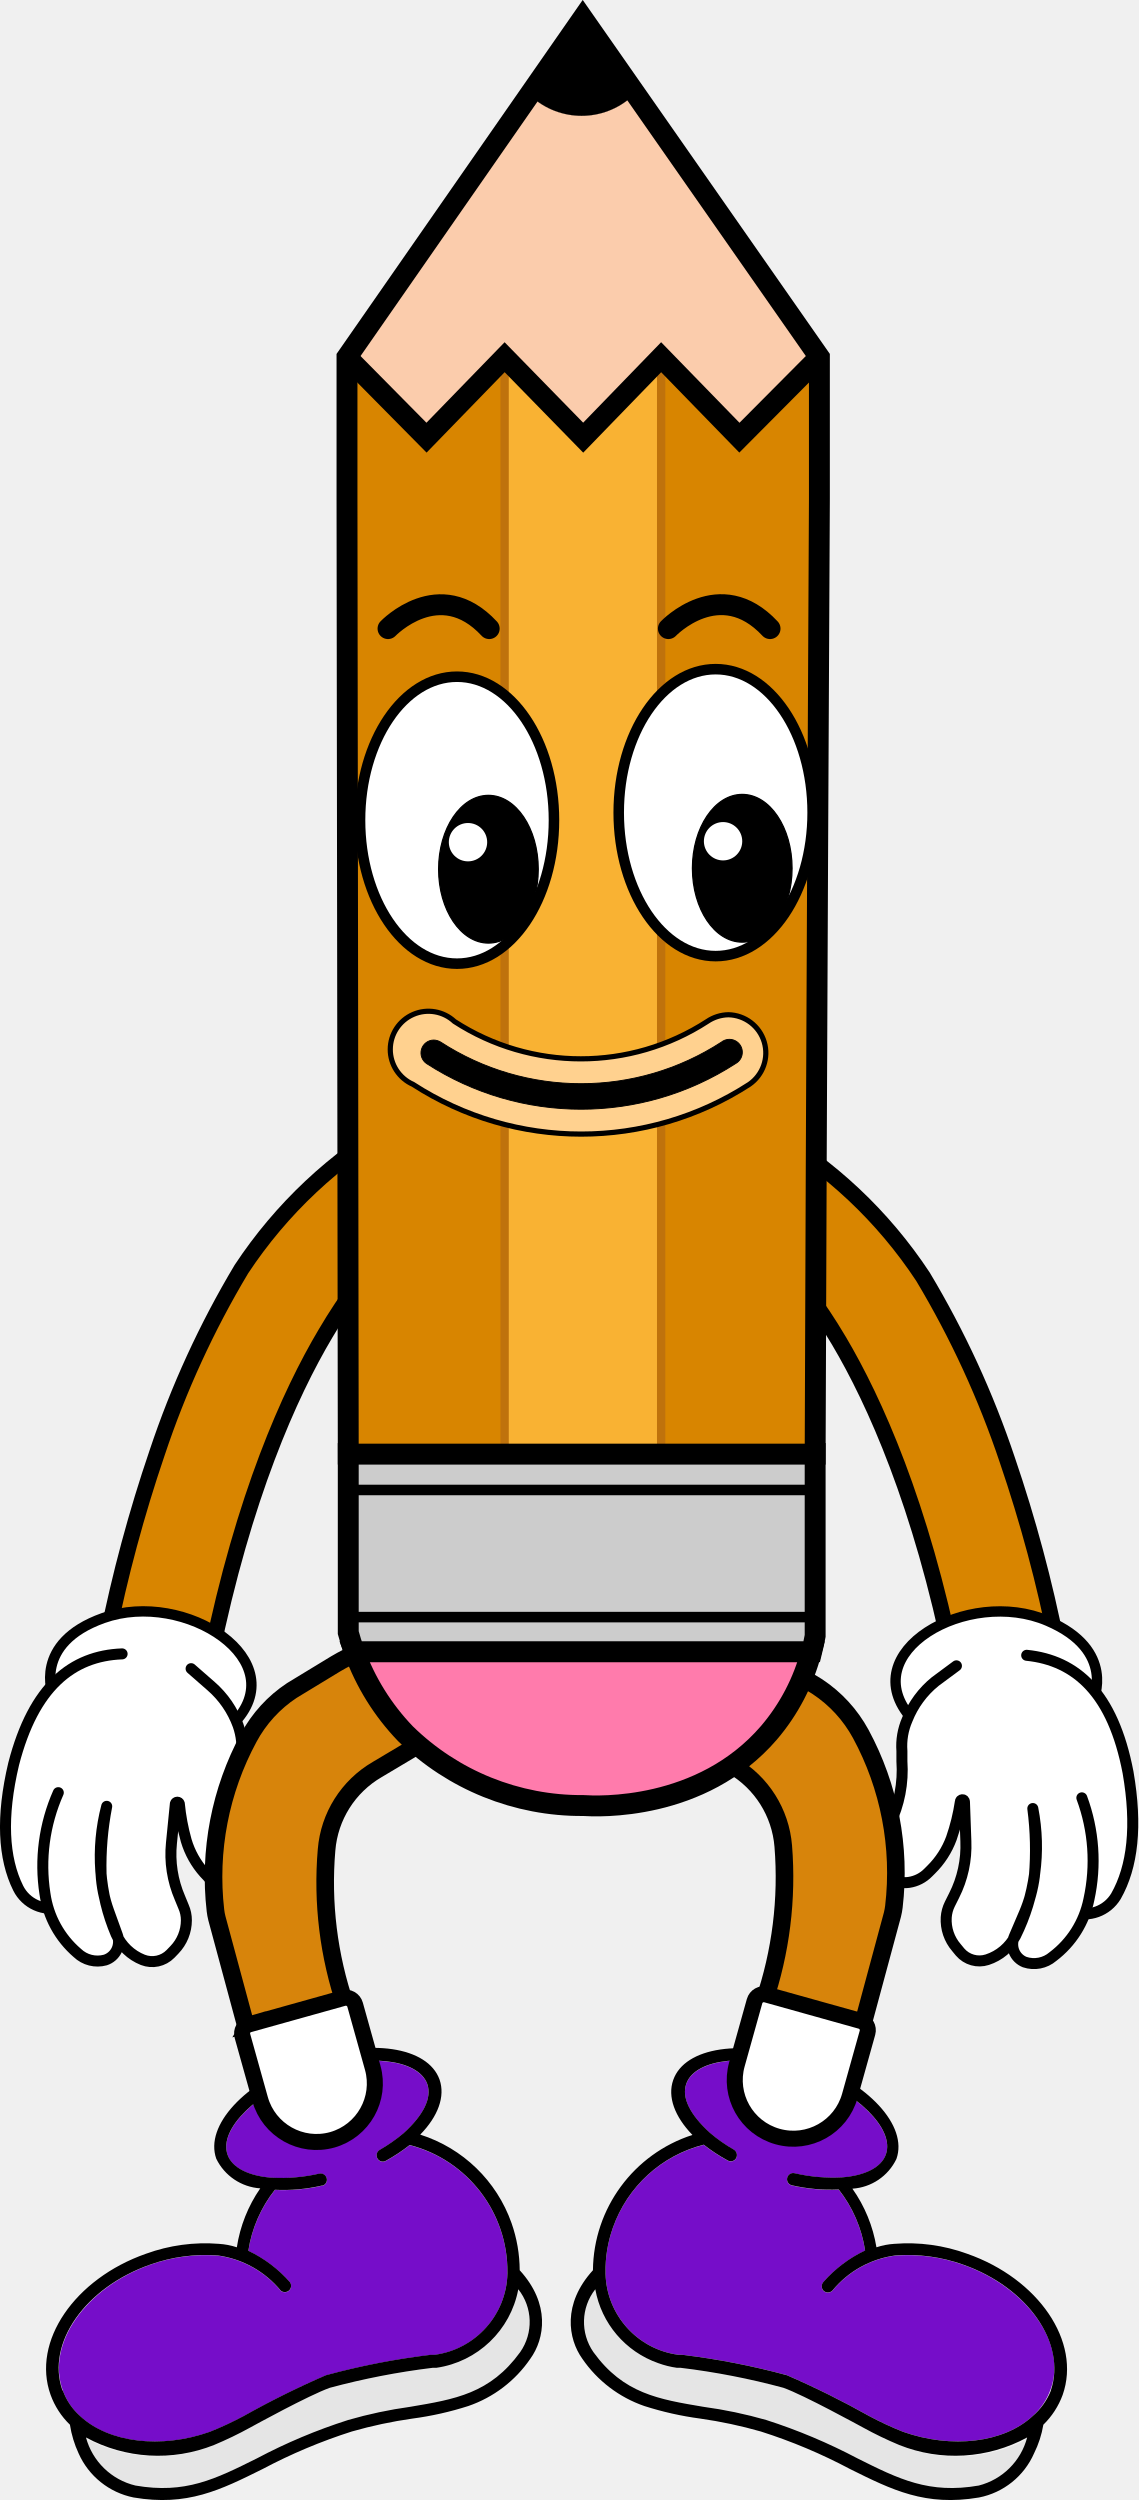
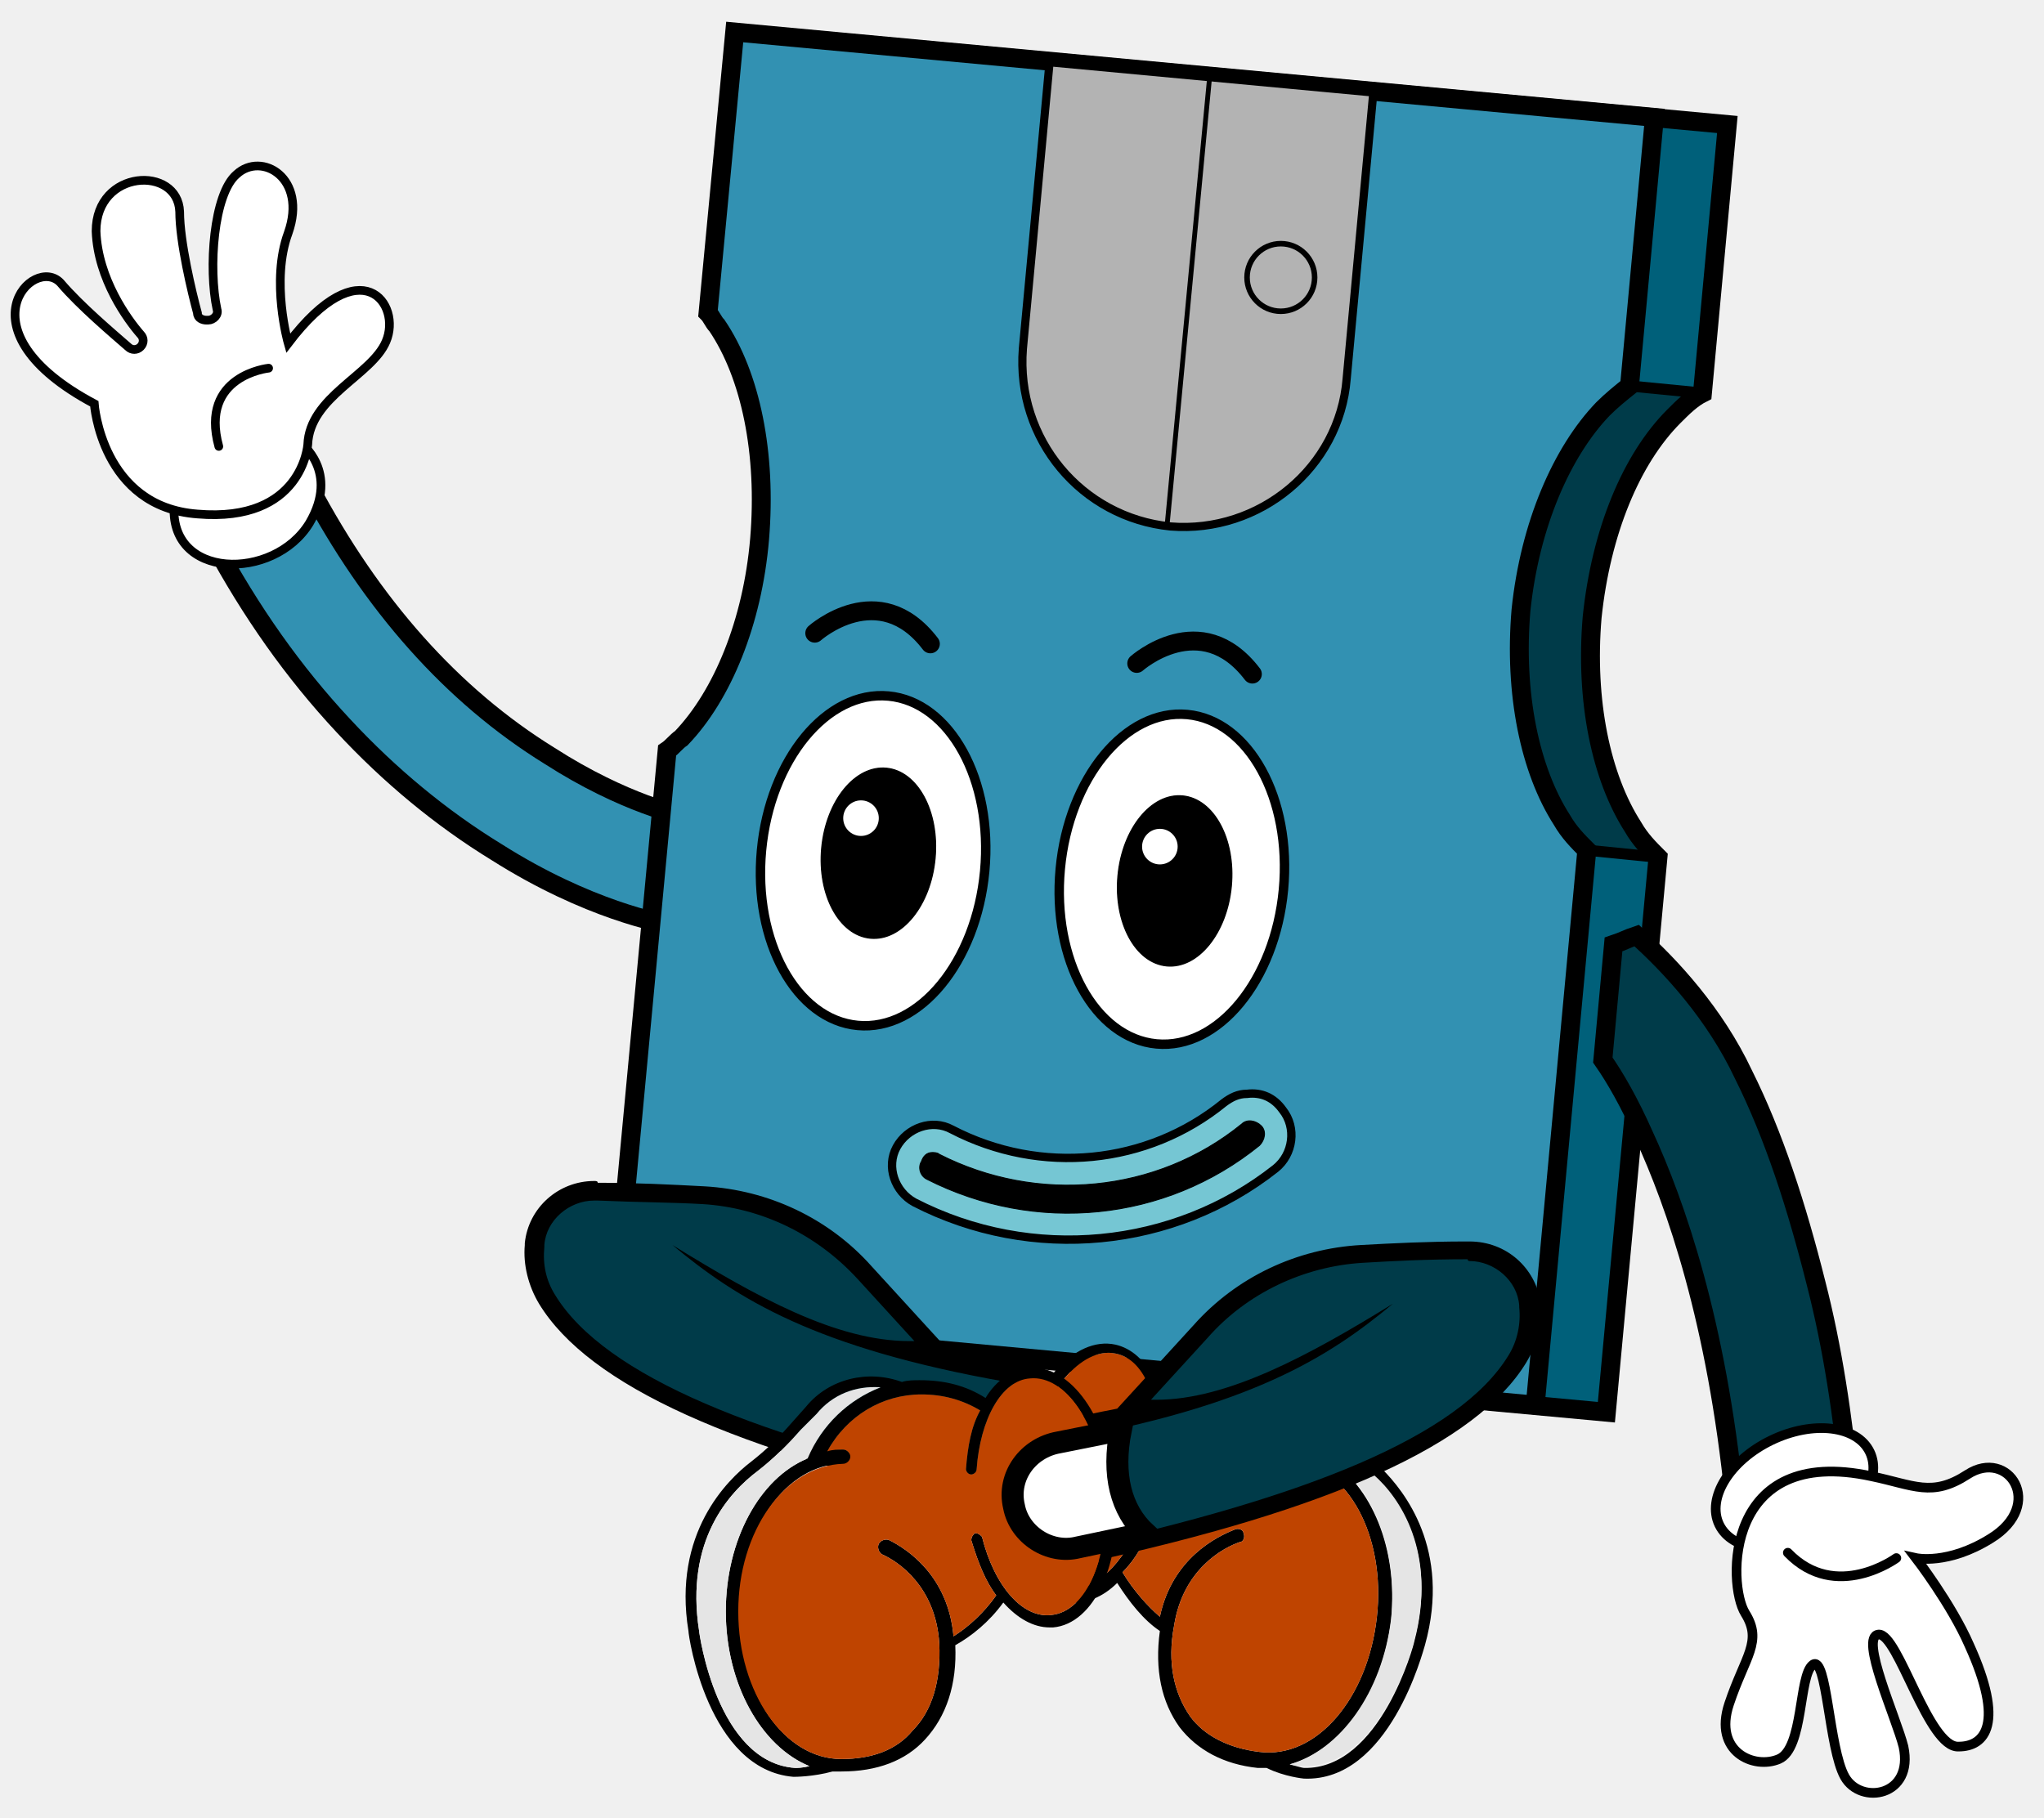
- <svg xmlns="http://www.w3.org/2000/svg" viewBox="0 0 72.43 159.08">
-   <defs>
-     <style>.cls-1,.cls-12{fill:#d88500;}.cls-1,.cls-10,.cls-11,.cls-14,.cls-15,.cls-17,.cls-19,.cls-2,.cls-20,.cls-21,.cls-22,.cls-23,.cls-24,.cls-4,.cls-7,.cls-8{stroke:#000;}.cls-1,.cls-14,.cls-20,.cls-4{stroke-linecap:round;}.cls-1,.cls-14,.cls-4{stroke-linejoin:round;}.cls-1{stroke-width:1.01px;}.cls-2,.cls-21,.cls-3,.cls-4,.cls-8{fill:#fff;}.cls-10,.cls-11,.cls-15,.cls-17,.cls-18,.cls-19,.cls-2,.cls-20,.cls-21,.cls-22,.cls-23,.cls-24,.cls-7,.cls-8{stroke-miterlimit:10;}.cls-2{stroke-width:0.66px;}.cls-4{stroke-width:0.7px;}.cls-5{fill:#e5e5e5;}.cls-6{fill:#760dc9;}.cls-7{fill:#d7840b;stroke-width:1.12px;}.cls-8{stroke-width:1.02px;}.cls-9{fill:#fbccac;}.cls-10{fill:#ff7bac;}.cls-10,.cls-11,.cls-19,.cls-20{stroke-width:1.33px;}.cls-11{fill:#ccc;}.cls-13{fill:#f9b233;}.cls-14{stroke-width:0.01px;}.cls-15{fill:#666;}.cls-15,.cls-21{stroke-width:0.67px;}.cls-16,.cls-17,.cls-18,.cls-19,.cls-20{fill:none;}.cls-17{stroke-width:1px;}.cls-18{stroke:#bf720c;stroke-width:0.53px;}.cls-22{stroke-width:0.08px;}.cls-23{fill:#ffd18f;stroke-width:0.33px;}.cls-24{stroke-width:0.06px;}</style>
-   </defs>
-   <g id="Layer_2" data-name="Layer 2">
-     <g id="personaje">
-       <path class="cls-1" d="M6.83,104.22q3.28.66,6.6,1.15c2.08-10.17,5-16.67,7.28-20.51,2.76-4.69,5.12-6.44,5.36-6.61l0,0-.78-6.82a29.51,29.51,0,0,0-9.93,9.33A59.22,59.22,0,0,0,10,92.44,93.09,93.09,0,0,0,6.83,104.22Z" />
-       <path class="cls-2" d="M3.37,107.85s-1.31-3.28,3.2-4.89c5.21-1.86,12.26,2.75,8.24,6.75Z" />
-       <ellipse class="cls-3" cx="8.87" cy="109.16" rx="5.25" ry="4.04" />
-       <path class="cls-4" d="M7.77,105.24c-3.18.12-5.63,2.08-6.9,7-.8,3.37-.66,6,.29,7.91a2.32,2.32,0,0,0,2.69,1.2h0l.47-2.83" />
-       <path class="cls-4" d="M3.71,114.07a11.5,11.5,0,0,0-.85,6.43,6.08,6.08,0,0,0,2.06,3.77,1.86,1.86,0,0,0,1.78.45h0a1.22,1.22,0,0,0,.77-1.58l-.56-1.55a8.26,8.26,0,0,1-.48-2.36,19.84,19.84,0,0,1,.36-4.29,12.62,12.62,0,0,0,.6,8.14,3.12,3.12,0,0,0,1.7,1.63h0a1.63,1.63,0,0,0,1.76-.38l.25-.26a2.71,2.71,0,0,0,.76-1.88h0a2.11,2.11,0,0,0-.18-.86l-.23-.56a7,7,0,0,1-.54-3.49l.25-2.51a.13.13,0,0,1,.25,0,13.37,13.37,0,0,0,.44,2.35A5.41,5.41,0,0,0,13,119.18l.17.18a2.1,2.1,0,0,0,1.19.71,1.61,1.61,0,0,0,1.11-.16,1.82,1.82,0,0,0,.8-2.34l-.46-1.13a7.71,7.71,0,0,1-.53-4l.08-.65a4.37,4.37,0,0,0-.21-2h0a6.05,6.05,0,0,0-1.71-2.49l-1.28-1.12" />
-       <path class="cls-1" d="M67.26,104.69q-3.29.66-6.6,1.16c-2.07-10.18-5-16.68-7.27-20.52-2.77-4.68-5.13-6.43-5.36-6.6h0l.77-6.82a29.42,29.42,0,0,1,9.93,9.33,59.33,59.33,0,0,1,5.37,11.67A91.31,91.31,0,0,1,67.26,104.69Z" />
-       <path class="cls-2" d="M69.56,108.2s1.5-3.18-2.89-5.06c-5.09-2.19-12.41,2-8.65,6.22Z" />
-       <ellipse class="cls-3" cx="63.99" cy="109.18" rx="4.04" ry="5.25" transform="translate(-48.91 166.33) rotate(-86.48)" />
-       <path class="cls-4" d="M65.33,105.33c3.16.32,5.49,2.43,6.45,7.45.59,3.41.3,6-.77,7.88a2.33,2.33,0,0,1-2.76,1h0l-.3-2.86" />
-       <path class="cls-4" d="M68.84,114.4a11.5,11.5,0,0,1,.45,6.46A6.06,6.06,0,0,1,67,124.5a1.85,1.85,0,0,1-1.8.35h0a1.22,1.22,0,0,1-.66-1.62l.65-1.52a8.86,8.86,0,0,0,.63-2.32,20.21,20.21,0,0,0-.1-4.31,12.73,12.73,0,0,1-1.1,8.1,3.11,3.11,0,0,1-1.8,1.52h0a1.62,1.62,0,0,1-1.73-.49l-.23-.28a2.69,2.69,0,0,1-.65-1.92h0a2.24,2.24,0,0,1,.23-.85l.27-.54a7,7,0,0,0,.75-3.46l-.09-2.51a.13.13,0,0,0-.26,0,12.89,12.89,0,0,1-.57,2.32,5.46,5.46,0,0,1-1.29,2l-.18.18a2.15,2.15,0,0,1-1.23.63,1.64,1.64,0,0,1-1.1-.23,1.84,1.84,0,0,1-.66-2.38l.54-1.1a7.88,7.88,0,0,0,.77-4l0-.65a4.21,4.21,0,0,1,.34-2h0A5.92,5.92,0,0,1,59.51,107l1.35-1" />
-       <path class="cls-5" d="M13.62,155.58a23.44,23.44,0,0,0,2.3-1.11c.2-.11,3.74-2.06,5.07-2.53h0a46.94,46.94,0,0,1,6.53-1.27l.24,0a6.21,6.21,0,0,0,5.22-5,3.35,3.35,0,0,1,.12,4c-1.91,2.64-4.15,3-7,3.48a28.05,28.05,0,0,0-3.95.84,35.28,35.28,0,0,0-5.8,2.44c-2.65,1.32-4.56,2.28-7.73,1.73a4.29,4.29,0,0,1-3.19-3A9.61,9.61,0,0,0,13.62,155.58Z" />
-       <path class="cls-6" d="M9.56,144.11a10.46,10.46,0,0,1,4.31-.58h0a6.3,6.3,0,0,1,4,2.24.4.4,0,0,0,.58-.54,8.19,8.19,0,0,0-2.65-2,8.31,8.31,0,0,1,1.69-3.88,10.93,10.93,0,0,0,3-.27l.05,0a.39.39,0,0,0,.25-.46.4.4,0,0,0-.47-.3,10.71,10.71,0,0,1-3,.26h-.05c-1.44-.11-2.5-.63-2.79-1.46-.58-1.63,1.85-4,5.29-5.25s6.84-.87,7.42.75c.31.9-.27,2-1.5,3.12l0,0a10.29,10.29,0,0,1-1.53,1.07.4.4,0,0,0-.14.55.39.39,0,0,0,.54.14,11.13,11.13,0,0,0,1.51-1,8.31,8.31,0,0,1,6.22,8.13v.06a5.35,5.35,0,0,1-4.63,5.16l-.25,0a46.67,46.67,0,0,0-6.67,1.3,56.29,56.29,0,0,0-5.24,2.6h0a21.15,21.15,0,0,1-2.15,1c-3.1,1.1-6.42.7-8.25-1A4,4,0,0,1,4,152.12C2.92,149.17,5.43,145.57,9.56,144.11Z" />
-       <path d="M3.22,152.39a5,5,0,0,0,1.23,1.9A6.78,6.78,0,0,0,5,156.11a4.88,4.88,0,0,0,3.5,2.81c3.42.58,5.53-.48,8.21-1.81a34.43,34.43,0,0,1,5.68-2.39,28.64,28.64,0,0,1,3.85-.82,20.36,20.36,0,0,0,3.56-.8,7.87,7.87,0,0,0,3.94-3c.93-1.28,1.29-3.5-.67-5.64a9.2,9.2,0,0,0-.52-3,9.07,9.07,0,0,0-5.81-5.63c1.14-1.17,1.6-2.43,1.23-3.5-.75-2.1-4.45-2.65-8.43-1.24s-6.52,4.16-5.78,6.27a3.36,3.36,0,0,0,2.8,1.89A9,9,0,0,0,15.07,143a4.56,4.56,0,0,0-1.14-.22,11,11,0,0,0-4.64.63C4.75,145,2,149,3.22,152.39Zm2.25,2.71a9.61,9.61,0,0,0,8.15.48,23.44,23.44,0,0,0,2.3-1.11c.2-.11,3.74-2.06,5.07-2.53h0a46.94,46.94,0,0,1,6.53-1.27l.24,0a6.21,6.21,0,0,0,5.22-5,3.35,3.35,0,0,1,.12,4c-1.91,2.64-4.15,3-7,3.48a28.05,28.05,0,0,0-3.95.84,35.28,35.28,0,0,0-5.8,2.44c-2.65,1.32-4.56,2.28-7.73,1.73A4.29,4.29,0,0,1,5.47,155.1Zm-1.5-3c-1.05-3,1.46-6.55,5.59-8a10.46,10.46,0,0,1,4.31-.58h0a6.3,6.3,0,0,1,4,2.24.4.4,0,0,0,.58-.54,8.19,8.19,0,0,0-2.65-2,8.31,8.31,0,0,1,1.69-3.88,10.93,10.93,0,0,0,3-.27l.05,0a.39.39,0,0,0,.25-.46.4.4,0,0,0-.47-.3,10.71,10.71,0,0,1-3,.26h-.05c-1.44-.11-2.5-.63-2.79-1.46-.58-1.63,1.85-4,5.29-5.25s6.84-.87,7.42.75c.31.9-.27,2-1.5,3.12l0,0a10.29,10.29,0,0,1-1.53,1.07.4.4,0,0,0-.14.55.39.39,0,0,0,.54.14,11.13,11.13,0,0,0,1.51-1,8.31,8.31,0,0,1,6.22,8.13v.06a5.35,5.35,0,0,1-4.63,5.16l-.25,0a46.67,46.67,0,0,0-6.67,1.3,56.29,56.29,0,0,0-5.24,2.6h0a21.15,21.15,0,0,1-2.15,1c-3.1,1.1-6.42.7-8.25-1A4,4,0,0,1,4,152.12Z" />
-       <path class="cls-7" d="M24.68,104.51h0a3.37,3.37,0,0,1,3.9,1.79l0,0a3.37,3.37,0,0,1-1.34,4.37L24,112.6a6.52,6.52,0,0,0-3.22,5.11h0A24.32,24.32,0,0,0,22,127.65l1.29,3.78a3.36,3.36,0,0,1-2.43,4.37h0a3.37,3.37,0,0,1-4-2.4l-3.06-11.34a3.86,3.86,0,0,1-.09-.49h0a18.64,18.64,0,0,1,2.12-11h0a8.31,8.31,0,0,1,2.74-3l2.78-1.69A12.36,12.36,0,0,1,24.68,104.51Z" />
-       <path class="cls-8" d="M16.87,127.82H23.1a.61.61,0,0,1,.61.61v4.17A3.73,3.73,0,0,1,20,136.32h0a3.73,3.73,0,0,1-3.73-3.73v-4.17a.61.61,0,0,1,.61-.61Z" transform="translate(-34.82 10.26) rotate(-15.62)" />
-       <path class="cls-5" d="M57.22,155.58a23.44,23.44,0,0,1-2.3-1.11c-.21-.11-3.75-2.06-5.07-2.53h0a46.37,46.37,0,0,0-6.53-1.27l-.24,0a5.86,5.86,0,0,1-1.2-.3,6.12,6.12,0,0,1-4-4.7,3.37,3.37,0,0,0-.12,4c1.91,2.64,4.15,3,7,3.48a28.18,28.18,0,0,1,4,.84,36,36,0,0,1,5.8,2.44c2.64,1.32,4.56,2.28,7.72,1.73a4.27,4.27,0,0,0,3.19-3A9.59,9.59,0,0,1,57.22,155.58Z" />
-       <path class="cls-6" d="M61.28,144.11a10.48,10.48,0,0,0-4.32-.58h0a6.26,6.26,0,0,0-4,2.24.4.4,0,0,1-.56,0,.41.41,0,0,1,0-.56,8.19,8.19,0,0,1,2.65-2,8.3,8.3,0,0,0-1.68-3.88,11,11,0,0,1-3-.27l0,0a.39.39,0,0,1,.21-.76,10.78,10.78,0,0,0,3,.26h0c1.45-.11,2.5-.63,2.79-1.46.58-1.63-1.84-4-5.29-5.25s-6.84-.87-7.41.75c-.32.9.27,2,1.5,3.12,0,0,0,0,0,0a9.68,9.68,0,0,0,1.52,1.07.41.41,0,0,1,.15.55.39.39,0,0,1-.54.14,10.66,10.66,0,0,1-1.52-1A8.29,8.29,0,0,0,39,141.75a8.08,8.08,0,0,0-.47,2.87v.06a5.34,5.34,0,0,0,4.63,5.16l.24,0a46.67,46.67,0,0,1,6.67,1.3,56.29,56.29,0,0,1,5.24,2.6h0a21.15,21.15,0,0,0,2.15,1c3.11,1.1,6.42.7,8.25-1a4.13,4.13,0,0,0,1.14-1.7C67.91,149.17,65.4,145.57,61.28,144.11Z" />
-       <path d="M67.62,152.39a5.1,5.1,0,0,1-1.23,1.9,6.47,6.47,0,0,1-.59,1.82,4.84,4.84,0,0,1-3.5,2.81c-3.42.58-5.53-.48-8.21-1.81a34.07,34.07,0,0,0-5.68-2.39,28.64,28.64,0,0,0-3.85-.82,20.57,20.57,0,0,1-3.56-.8,7.91,7.91,0,0,1-3.94-3c-.92-1.28-1.28-3.5.67-5.64a9.14,9.14,0,0,1,6.33-8.61c-1.13-1.17-1.6-2.43-1.22-3.5.74-2.1,4.44-2.65,8.43-1.24s6.52,4.16,5.77,6.27a3.34,3.34,0,0,1-2.8,1.89A9,9,0,0,1,55.77,143a4.49,4.49,0,0,1,1.14-.22,11,11,0,0,1,4.63.63C66.08,145,68.81,149,67.62,152.39Zm-2.26,2.71a9.59,9.59,0,0,1-8.14.48,23.44,23.44,0,0,1-2.3-1.11c-.21-.11-3.75-2.06-5.07-2.53h0a46.37,46.37,0,0,0-6.53-1.27l-.24,0a5.86,5.86,0,0,1-1.2-.3,6.12,6.12,0,0,1-4-4.7,3.37,3.37,0,0,0-.12,4c1.91,2.64,4.15,3,7,3.48a28.18,28.18,0,0,1,4,.84,36,36,0,0,1,5.8,2.44c2.64,1.32,4.56,2.28,7.72,1.73A4.27,4.27,0,0,0,65.36,155.1Zm1.51-3c1-3-1.47-6.55-5.59-8a10.48,10.48,0,0,0-4.32-.58h0a6.26,6.26,0,0,0-4,2.24.4.4,0,0,1-.56,0,.41.41,0,0,1,0-.56,8.19,8.19,0,0,1,2.65-2,8.3,8.3,0,0,0-1.68-3.88,11,11,0,0,1-3-.27l0,0a.39.39,0,0,1,.21-.76,10.78,10.78,0,0,0,3,.26h0c1.45-.11,2.5-.63,2.79-1.46.58-1.63-1.84-4-5.29-5.25s-6.84-.87-7.41.75c-.32.9.27,2,1.5,3.12,0,0,0,0,0,0a9.68,9.68,0,0,0,1.52,1.07.41.41,0,0,1,.15.55.39.39,0,0,1-.54.14,10.66,10.66,0,0,1-1.52-1A8.29,8.29,0,0,0,39,141.75a8.08,8.08,0,0,0-.47,2.87v.06a5.34,5.34,0,0,0,4.63,5.16l.24,0a46.67,46.67,0,0,1,6.67,1.3,56.29,56.29,0,0,1,5.24,2.6h0a21.15,21.15,0,0,0,2.15,1c3.11,1.1,6.42.7,8.25-1A4.13,4.13,0,0,0,66.87,152.12Z" />
-       <path class="cls-7" d="M45.93,104.3h0a3.37,3.37,0,0,0-3.9,1.8l0,0a3.38,3.38,0,0,0,1.35,4.38l3.23,1.87a6.53,6.53,0,0,1,3.23,5.12h0a24.68,24.68,0,0,1-1.24,9.94l-1.3,3.78a3.37,3.37,0,0,0,2.43,4.37h0a3.36,3.36,0,0,0,4-2.4l3.06-11.34a4.21,4.21,0,0,0,.09-.49h0a18.54,18.54,0,0,0-2.11-11h0a8.42,8.42,0,0,0-2.75-3l-2.77-1.7A12.83,12.83,0,0,0,45.93,104.3Z" />
-       <path class="cls-8" d="M50.62,127.61h0a3.73,3.73,0,0,1,3.73,3.73v4.17a.61.61,0,0,1-.61.61H47.5a.61.61,0,0,1-.61-.61v-4.17a3.73,3.73,0,0,1,3.73-3.73Z" transform="translate(63.87 272.48) rotate(-164.38)" />
-       <polygon class="cls-9" points="52.13 22.73 47.05 27.85 42.07 22.73 37.11 27.85 32.11 22.73 27.14 27.85 22.08 22.73 37.08 1.16 52.13 22.73" />
-       <path class="cls-10" d="M51.62,105.1a13,13,0,0,1-2.69,5.16c-4.3,5-10.93,4.69-11.82,4.63a16,16,0,0,1-11.31-4.57,14.82,14.82,0,0,1-3.25-5.22Z" />
-       <path class="cls-11" d="M51.87,92.49l0,11.61c-.05.3-.13.63-.22,1H22.55a11.8,11.8,0,0,1-.39-1.21V92.49Z" />
-       <path class="cls-12" d="M52.13,22.73v9s-.2,40.53-.26,60.8h-9.8V22.73l5,5.12Z" />
-       <polygon class="cls-12" points="32.1 22.71 32.1 92.47 22.14 92.47 22.06 31.67 22.06 22.71 27.12 27.84 32.1 22.71" />
-       <polygon class="cls-13" points="42.07 22.73 42.07 92.49 32.11 92.49 32.11 22.73 37.11 27.85 42.07 22.73" />
-       <path class="cls-14" d="M33.79,6.12a4.78,4.78,0,0,0,6.44,0l-3.15-5Z" />
-       <line class="cls-15" x1="22.16" y1="94.81" x2="52.06" y2="94.81" />
-       <line class="cls-15" x1="22.16" y1="102.9" x2="52.06" y2="102.9" />
-       <line class="cls-16" x1="42.07" y1="22.73" x2="42.07" y2="22.69" />
-       <line class="cls-17" x1="32.11" y1="92.5" x2="32.11" y2="92.49" />
-       <line class="cls-17" x1="32.11" y1="22.73" x2="32.11" y2="22.72" />
-       <line class="cls-18" x1="42.07" y1="22.69" x2="42.07" y2="92.49" />
-       <line class="cls-18" x1="32.11" y1="22.76" x2="32.11" y2="92.49" />
-       <path class="cls-19" d="M52.14,22.73,37.08,1.16l-15,21.57v9l.08,60.8H51.87c.06-20.27.27-60.8.27-60.8Z" />
-       <polyline class="cls-19" points="22.08 22.73 27.14 27.85 32.11 22.73 37.11 27.85 42.07 22.73 47.05 27.85 52.14 22.73" />
-       <path class="cls-20" d="M24.69,40s3.27-3.42,6.44,0" />
-       <path class="cls-20" d="M42.53,40S45.8,36.57,49,40" />
-       <ellipse class="cls-21" cx="29.08" cy="52.19" rx="6.17" ry="9.13" />
-       <ellipse class="cls-22" cx="31.08" cy="55.31" rx="3.17" ry="4.7" />
-       <circle class="cls-3" cx="29.78" cy="53.59" r="1.22" />
-       <ellipse class="cls-21" cx="45.54" cy="51.71" rx="6.17" ry="9.13" />
-       <ellipse class="cls-22" cx="47.23" cy="55.25" rx="3.17" ry="4.7" />
-       <circle class="cls-3" cx="46.01" cy="53.53" r="1.22" />
-       <path class="cls-23" d="M46.35,64.57A2.43,2.43,0,0,1,47.68,69a19.67,19.67,0,0,1-21.4,0A2.43,2.43,0,1,1,28.92,65,14.79,14.79,0,0,0,45,65,2.47,2.47,0,0,1,46.35,64.57Z" />
-       <path class="cls-24" d="M27.6,66.18a.9.9,0,0,1,.44.13,16.4,16.4,0,0,0,17.87,0,.82.82,0,1,1,.89,1.37,18.08,18.08,0,0,1-19.65,0,.82.82,0,0,1,.45-1.5Z" />
+ <svg xmlns="http://www.w3.org/2000/svg" version="1.1" id="Layer_1" x="0px" y="0px" viewBox="0 0 114.9 102.2" style="enable-background:new 0 0 114.9 102.2;" xml:space="preserve">
+   <style type="text/css">
+ 	.st0{fill:#3291B2;stroke:#000000;stroke-width:1.062;stroke-miterlimit:10;}
+ 	.st1{fill:#FFFFFF;stroke:#000000;stroke-width:0.488;stroke-miterlimit:10;}
+ 	.st2{fill:none;stroke:#000000;stroke-width:0.488;stroke-linecap:round;stroke-miterlimit:10;}
+ 	.st3{fill:#00607A;}
+ 	.st4{fill:#003B49;}
+ 	.st5{fill:none;stroke:#000000;stroke-width:1.062;stroke-miterlimit:10;}
+ 	.st6{fill:#00607A;stroke:#000000;stroke-width:0.621;stroke-miterlimit:10;}
+ 	.st7{fill:#B3B3B3;stroke:#000000;stroke-width:0.46;stroke-miterlimit:10;}
+ 	.st8{fill:#B3B3B3;stroke:#000000;stroke-width:0.271;stroke-miterlimit:10;}
+ 	.st9{fill:#B3B3B3;stroke:#000000;stroke-width:0.311;stroke-miterlimit:10;}
+ 	.st10{fill:none;stroke:#000000;stroke-width:0.621;stroke-miterlimit:10;}
+ 	.st11{fill:#FFFFFF;stroke:#000000;stroke-width:0.531;stroke-miterlimit:10;}
+ 	.st12{stroke:#000000;stroke-width:6.212026e-02;stroke-miterlimit:10;}
+ 	.st13{fill:none;stroke:#000000;stroke-width:1.062;stroke-linecap:round;stroke-miterlimit:10;}
+ 	.st14{fill:#FFFFFF;}
+ 	.st15{fill:#75C6D3;stroke:#000000;stroke-width:0.47;stroke-miterlimit:10;}
+ 	.st16{stroke:#000000;stroke-width:5.334170e-02;stroke-miterlimit:10;}
+ 	.st17{fill:#003B49;stroke:#000000;stroke-width:1.062;stroke-miterlimit:10;}
+ 	.st18{fill:#FFFFFF;stroke:#000000;stroke-width:0.543;stroke-miterlimit:10;}
+ 	.st19{fill:none;stroke:#000000;stroke-width:0.543;stroke-linecap:round;stroke-miterlimit:10;}
+ 	.st20{fill:#E5E5E5;}
+ 	.st21{fill:#BF4400;}
+ 	.st22{fill:#FFFFFF;stroke:#000000;stroke-width:1.239;stroke-miterlimit:10;}
+ </style>
+   <g>
+     <g>
+       <path class="st0" d="M38.6,45.9l-1,6.1c-0.4-0.1-4.5-0.8-9.7-4.1c-3.1-1.9-6-4.3-8.6-7.1c-2.8-3-5.2-6.4-7.3-10.3l5.4-3.1    c3.5,6.6,8,11.7,13.5,15.1C35.1,45.2,38.4,45.9,38.6,45.9z" />
+       <g>
+         <g>
+           <path class="st1" d="M16.9,24.9c0,0,2.2,1.6,0.5,4.5c-2,3.3-8,3.2-7.6-1.1L16.9,24.9z" />
+           <path class="st1" d="M17.3,25c0.1-2.7,3.6-3.9,4.4-5.8c0.9-2.1-1.4-5.3-5.5,0.1c0,0-1-3.5,0-6.2c1.1-3.1-1.5-4.6-2.9-3.3      c-1.3,1.1-1.6,5.3-1.1,7.6c0.1,0.3-0.2,0.6-0.5,0.6l-0.1,0c-0.2,0-0.5-0.1-0.5-0.4c-0.3-1.1-1-4-1-5.7c-0.1-2.6-4.7-2.4-4.7,1.1      c0.1,2.7,1.8,5,2.5,5.8c0.2,0.2,0.2,0.5,0,0.7l0,0c-0.2,0.2-0.5,0.2-0.7,0c-0.8-0.7-2.7-2.3-3.8-3.6c-1.5-1.6-5.8,2.7,1.9,6.8      c0,0,0.4,5.8,5.8,6.2C17,29.4,17.3,25,17.3,25z" />
+           <path class="st2" d="M15.1,20.7c0,0-3.9,0.4-2.8,4.4" />
+         </g>
+       </g>
+     </g>
+     <g>
+       <g>
+         <rect x="74.1" y="61.6" transform="matrix(9.292495e-02 -0.9957 0.9957 9.292495e-02 18.0615 147.0679)" class="st3" width="31.4" height="4.1" />
+         <path class="st4" d="M93.2,48.2l-4-0.4c-0.5-0.5-1-1-1.4-1.7c-1.8-2.8-2.7-7.1-2.3-11.8c0.4-4.8,2.2-8.9,4.6-11.3     c0.5-0.5,1-0.9,1.6-1.3l4,0.4c-0.5,0.3-1.1,0.8-1.6,1.3c-2.4,2.4-4.1,6.5-4.6,11.3c-0.4,4.7,0.5,9,2.3,11.8     C92.2,47.1,92.7,47.7,93.2,48.2z" />
+         <rect x="86.8" y="12.3" transform="matrix(9.292495e-02 -0.9957 0.9957 9.292495e-02 71.2763 106.9645)" class="st3" width="15.1" height="4.1" />
+         <path class="st5" d="M94.1,23.4c-2.4,2.4-4.1,6.5-4.6,11.3c-0.4,4.7,0.5,9,2.3,11.8c0.4,0.7,0.9,1.2,1.4,1.7l-2.9,31.2l-51.8-4.8     l3-32c0.3-0.2,0.5-0.5,0.8-0.7c2.3-2.4,4-6.5,4.4-11.2c0.4-4.8-0.5-9.2-2.4-12c-0.2-0.2-0.3-0.5-0.5-0.7l1.5-15.8L97.1,7     l-1.4,15.1C95.1,22.4,94.6,22.9,94.1,23.4z" />
+         <path class="st6" d="M90.1,23c-2.3,2.4-4.1,6.5-4.6,11.3c-0.4,4.7,0.5,9,2.3,11.8c0.4,0.7,0.9,1.2,1.4,1.7L86.3,79l-47.7-4.5     l3-32c0.3-0.2,0.5-0.5,0.8-0.7c2.3-2.4,4-6.5,4.4-11.2c0.4-4.8-0.5-9.2-2.4-12c-0.2-0.2-0.3-0.5-0.5-0.7l1.5-15.8L93,6.6     l-1.4,15.1C91.1,22.1,90.6,22.5,90.1,23z" />
+         <path class="st0" d="M90.1,23c-2.3,2.4-4.1,6.5-4.6,11.3c-0.4,4.7,0.5,9,2.3,11.8c0.4,0.7,0.9,1.2,1.4,1.7L86.3,79l-51.8-4.8     l3-32c0.3-0.2,0.5-0.5,0.8-0.7c2.3-2.4,4-6.5,4.4-11.2c0.4-4.8-0.5-9.2-2.4-12c-0.2-0.2-0.3-0.5-0.5-0.7l1.5-15.8L93,6.6     l-1.4,15.1C91.1,22.1,90.6,22.5,90.1,23z" />
+         <g>
+           <path class="st7" d="M65.8,29.6L65.8,29.6c-5-0.5-8.7-4.9-8.3-10l1.5-16.1l18.2,1.7l-1.5,16.1C75.3,26.3,70.8,30,65.8,29.6z" />
+           <line class="st8" x1="68" y1="4.3" x2="65.6" y2="29.6" />
+           <circle class="st9" cx="72" cy="15.6" r="1.9" />
+         </g>
+         <line class="st10" x1="91.6" y1="21.7" x2="95.7" y2="22.1" />
+         <line class="st10" x1="89.2" y1="47.8" x2="93.2" y2="48.2" />
+       </g>
+       <g>
+         <ellipse transform="matrix(9.292495e-02 -0.9957 0.9957 9.292495e-02 -3.6746 92.7854)" class="st11" cx="49.1" cy="48.4" rx="9.3" ry="6.3" />
+         <ellipse transform="matrix(9.292495e-02 -0.9957 0.9957 9.292495e-02 10.4636 110.4493)" class="st11" cx="65.9" cy="49.5" rx="9.3" ry="6.3" />
+         <ellipse transform="matrix(9.292495e-02 -0.9957 0.9957 9.292495e-02 10.6108 110.6447)" class="st12" cx="66" cy="49.5" rx="4.8" ry="3.2" />
+         <ellipse transform="matrix(9.292495e-02 -0.9957 0.9957 9.292495e-02 -2.9073 92.707)" class="st12" cx="49.4" cy="47.9" rx="4.8" ry="3.2" />
+         <path class="st13" d="M45.8,35.6c0,0,3.6-3.2,6.5,0.6" />
+         <path class="st13" d="M63.9,37.3c0,0,3.6-3.2,6.5,0.6" />
+         <circle class="st14" cx="48.4" cy="46" r="1" />
+         <circle class="st14" cx="65.2" cy="47.6" r="1" />
+         <g>
+           <g>
+             <path class="st15" d="M70.1,61.5c0.8-0.1,1.5,0.2,2,0.9c0.8,1,0.6,2.5-0.4,3.3C66,70.2,58,71,51.4,67.6c-1.1-0.6-1.6-2-1-3.1       c0.6-1.1,2-1.6,3.1-1c5,2.6,11,2,15.3-1.5C69.2,61.7,69.6,61.5,70.1,61.5z" />
+           </g>
+           <g>
+             <path class="st16" d="M52.4,64.8c0.1,0,0.3,0,0.4,0.1c5.5,2.8,12.2,2.2,17-1.7c0.3-0.3,0.8-0.2,1.1,0.1       c0.3,0.3,0.2,0.8-0.1,1.1c-5.3,4.3-12.6,5-18.7,1.9c-0.4-0.2-0.5-0.7-0.3-1C51.9,65,52.1,64.8,52.4,64.8z" />
+           </g>
+         </g>
+       </g>
+     </g>
+     <g>
+       <g>
+         <path class="st17" d="M104,83.8c-2.2,0.2-4.3,0.4-6.5,0.5c-1-10-3.3-16.6-5.1-20.5c-0.8-1.8-1.6-3.2-2.3-4.2l0.6-6.5     c0.6-0.2,0.7-0.3,1.3-0.5c1.9,1.7,4.4,4.4,6,7.8c1.7,3.4,3,7.4,4.1,11.8C103,75.7,103.6,79.6,104,83.8z" />
+       </g>
+       <g>
+         <ellipse transform="matrix(0.9006 -0.4346 0.4346 0.9006 -26.3707 52.1507)" class="st18" cx="100.9" cy="83.7" rx="4.7" ry="3" />
+         <path class="st18" d="M105.2,83c2.4,0.5,3.4,1.2,5.4-0.1c2.3-1.5,4.4,1.7,1.3,3.6c-2.4,1.5-4.2,1.1-4.2,1.1s2,2.6,3,4.9     c2,4.4,0.9,5.7-0.6,5.7c-1.7,0.1-3.4-6.4-4.5-6.3c-1.1,0.1,1,4.7,1.4,6.3c0.6,2.8-2.4,3.3-3.3,1.7s-1-6.9-1.8-6.3     c-0.8,0.6-0.5,4.7-1.9,5.3c-1.4,0.6-3.7-0.4-2.8-3.1c0.9-2.7,1.9-3.5,0.9-5.1C97.1,89.1,96.9,81.2,105.2,83z" />
+         <path class="st19" d="M106.6,87.6c0,0-3.4,2.5-6.1-0.3" />
+       </g>
+     </g>
+     <g>
+       <g>
+         <path d="M57.1,81.9c0.8-4,3.3-6.8,5.6-6.3c0.9,0.2,1.7,0.9,2.2,2c1.2-0.6,2.4-0.8,3.8-0.6c0.3,0,0.7,0.1,1,0.2c2-0.5,4,0.3,5.2,2     l0.7,1c0.6,0.8,1.3,1.7,2.1,2.4c1.2,1.2,3.9,4.5,2.4,9.9c-0.1,0.3-2,7.7-6.8,7.5h0l0,0c0,0-1.1-0.1-2.1-0.6c-0.2,0-0.3,0-0.5,0     c-1.9-0.2-3.4-1-4.4-2.3c-1-1.4-1.4-3.2-1.1-5.4c-0.9-0.6-1.7-1.6-2.4-2.7c-0.8,0.8-1.8,1.2-2.7,1.1c-0.1,0-0.2,0-0.2,0     C57.4,89.5,56.3,85.9,57.1,81.9z M73.3,99.4c4.3,0.1,6.2-7,6.2-7.1c1.3-4.9-0.8-8-2.3-9.3c-0.8-0.8-1.5-1.6-2.1-2.5l-0.7-1     c-0.8-1.2-2.1-1.9-3.5-1.9c1.7,0.9,3.1,2.4,3.7,4.4c2.5,1.5,4,5.1,3.6,9.1c-0.5,4.1-2.8,7.3-5.7,8.1     C72.9,99.3,73.2,99.4,73.3,99.4z M59.9,89.3c1.5,0.3,3.3-1.3,4.3-4c0.1-0.2,0.2-0.2,0.4-0.2c0.2,0.1,0.2,0.2,0.2,0.4     c-0.4,1.2-1,2.2-1.7,2.9c0.6,1,1.4,1.9,2.1,2.5c0.7-3.3,3.2-4.5,4.2-4.9c0.2-0.1,0.5,0,0.5,0.2c0.1,0.2,0,0.5-0.2,0.5     c-0.9,0.3-3.2,1.5-3.7,4.7c-0.4,2.1,0,3.8,0.9,5.1c0.8,1.1,2.2,1.8,3.9,2c3.2,0.4,6.1-3,6.6-7.6c0.5-4.5-1.6-8.5-4.8-8.8     c-0.2,0-0.4-0.2-0.4-0.5c0-0.2,0.2-0.4,0.5-0.4c0.3,0,0.6,0.1,0.9,0.2c-0.9-2.1-2.8-3.5-4.9-3.8c-1.2-0.1-2.3,0.1-3.4,0.6     c0.3,0.9,0.4,2.1,0.4,3.3c0,0.2-0.2,0.3-0.3,0.3c-0.2,0-0.3-0.2-0.3-0.3c0.1-2.9-0.8-5.1-2.4-5.4c-1.9-0.4-4.1,2.2-4.9,5.8     C57,85.7,57.9,88.9,59.9,89.3z" />
+         <path class="st20" d="M72.5,99.2c0.4,0.1,0.7,0.1,0.8,0.1c4.3,0.1,6.2-7,6.2-7.1c1.3-4.9-0.8-8-2.3-9.3c-0.8-0.8-1.5-1.6-2.1-2.5     l-0.7-1c-0.8-1.2-2.1-1.9-3.5-1.9c1.7,0.9,3.1,2.4,3.7,4.4c2.5,1.5,4,5.1,3.6,9.1C77.7,95.2,75.3,98.4,72.5,99.2z" />
+         <path class="st21" d="M59.9,89.3c1.5,0.3,3.3-1.3,4.3-4c0.1-0.2,0.2-0.2,0.4-0.2c0.2,0.1,0.2,0.2,0.2,0.4c-0.4,1.2-1,2.2-1.7,2.9     c0.6,1,1.4,1.9,2.1,2.5c0.7-3.3,3.2-4.5,4.2-4.9c0.2-0.1,0.5,0,0.5,0.2c0.1,0.2,0,0.5-0.2,0.5c-0.9,0.3-3.2,1.5-3.7,4.7     c-0.4,2.1,0,3.8,0.9,5.1c0.8,1.1,2.2,1.8,3.9,2c3.2,0.4,6.1-3,6.6-7.6c0.5-4.5-1.6-8.5-4.8-8.8c-0.2,0-0.4-0.2-0.4-0.5     c0-0.2,0.2-0.4,0.5-0.4c0.3,0,0.6,0.1,0.9,0.2c-0.9-2.1-2.8-3.5-4.9-3.8c-1.2-0.1-2.3,0.1-3.4,0.6c0.3,0.9,0.4,2.1,0.4,3.3     c0,0.2-0.2,0.3-0.3,0.3c-0.2,0-0.3-0.2-0.3-0.3c0.1-2.9-0.8-5.1-2.4-5.4c-1.9-0.4-4.1,2.2-4.9,5.8C57,85.7,57.9,88.9,59.9,89.3z" />
+       </g>
+       <g>
+         <path class="st4" d="M56.1,84.2c-0.3,0-0.5,0-0.8-0.1c-13.8-3-21.8-6.6-24.6-11.1c-0.5-0.9-0.8-1.9-0.7-3l0-0.1     c0.2-1.7,1.6-3,3.4-3c0.1,0,0.1,0,0.2,0c2.1,0,4.1,0.1,5.9,0.2c3.5,0.2,6.7,1.8,9,4.4l3.9,4.3l-1.3,0c1.6,0.4,3.4,0.8,5.5,1.2     c1,0.2,1.8,0.7,2.3,1.5c0.5,0.8,0.7,1.8,0.5,2.7C59.2,83,57.7,84.2,56.1,84.2z" />
+         <g>
+           <path d="M33.4,67.5c0.1,0,0.1,0,0.2,0c2.3,0.1,4.2,0.1,5.9,0.2c3.3,0.2,6.4,1.7,8.7,4.2l3.2,3.5c-0.1,0-0.2,0-0.3,0      c-4.1,0-8.6-2.5-13.3-5.4c3.6,3,8,5.8,18.8,7.7c1.7,0.3,2.8,1.9,2.5,3.6c-0.3,1.4-1.6,2.4-3,2.4c-0.2,0-0.4,0-0.6-0.1      C42.8,80.9,34,77.4,31.2,72.8c-0.5-0.8-0.7-1.7-0.6-2.7c0,0,0-0.1,0-0.1C30.7,68.6,32,67.5,33.4,67.5 M33.4,66.4      C33.4,66.4,33.4,66.4,33.4,66.4c-2,0-3.7,1.5-3.9,3.5l0,0.1c-0.1,1.1,0.2,2.3,0.8,3.3c2.8,4.6,11,8.3,24.9,11.3      c0.3,0.1,0.6,0.1,0.9,0.1c1.9,0,3.6-1.4,4-3.3c0.2-1.1,0-2.2-0.6-3.1c-0.6-0.9-1.6-1.6-2.7-1.7c-1.3-0.2-2.4-0.5-3.5-0.7      l-1.1-1.2L49,71.2c-2.4-2.7-5.8-4.3-9.4-4.5c-1.9-0.1-3.8-0.2-6-0.2C33.6,66.4,33.5,66.4,33.4,66.4L33.4,66.4L33.4,66.4z" />
+         </g>
+       </g>
+       <g>
+         <path class="st4" d="M60,87.6c-1.7,0-3.1-1.2-3.5-2.8c-0.2-1,0-1.9,0.5-2.7c0.5-0.8,1.4-1.3,2.3-1.5c2-0.4,3.8-0.8,5.5-1.2     l-1.3,0l3.9-4.3c2.4-2.6,5.6-4.1,9-4.4c1.9-0.1,3.8-0.2,6-0.2c0,0,0.1,0,0.2,0c1.7,0,3.2,1.3,3.4,3l0,0.1c0.1,1-0.2,2.1-0.7,3     c-2.7,4.5-10.8,8.1-24.6,11.1C60.5,87.5,60.2,87.6,60,87.6z" />
+         <g>
+           <path d="M82.6,70.9c1.4,0,2.7,1.1,2.8,2.5c0,0,0,0.1,0,0.1c0.1,0.9-0.1,1.9-0.6,2.7C82,80.8,73.3,84.2,60.6,87      C60.4,87,60.2,87,60,87c-1.4,0-2.7-1-3-2.4c-0.4-1.7,0.8-3.3,2.5-3.6c10.8-1.9,15.2-4.7,18.8-7.7c-4.7,2.9-9.3,5.4-13.3,5.4      c-0.1,0-0.2,0-0.3,0l3.2-3.5c2.2-2.5,5.4-4,8.7-4.2c1.7-0.1,3.6-0.2,5.9-0.2C82.5,70.9,82.6,70.9,82.6,70.9 M82.6,69.8      c-0.1,0-0.2,0-0.2,0c-2.1,0-4.1,0.1-5.9,0.2c-3.6,0.2-7,1.8-9.4,4.5l-3.2,3.5l-1.1,1.2c-1.1,0.2-2.3,0.5-3.5,0.7      c-1.1,0.2-2.1,0.8-2.7,1.7c-0.6,0.9-0.8,2-0.6,3.1c0.4,1.9,2.1,3.3,4,3.3c0.3,0,0.6,0,0.9-0.1c13.9-3,22.1-6.7,24.9-11.3      c0.6-1,0.9-2.2,0.8-3.3l0-0.1C86.3,71.3,84.7,69.8,82.6,69.8L82.6,69.8z" />
+         </g>
+       </g>
+       <g>
+         <path d="M42.2,82.2c0.9-0.7,1.6-1.4,2.3-2.2l0.8-0.9c1.3-1.6,3.5-2.1,5.4-1.4c0.3-0.1,0.7-0.1,1-0.1c1.4,0,2.6,0.3,3.7,1     c0.6-1,1.5-1.6,2.4-1.7c2.4-0.2,4.5,2.8,4.9,6.9c0.4,4.1-1.2,7.5-3.5,7.7c-0.1,0-0.2,0-0.2,0c-0.9,0-1.8-0.5-2.6-1.4     c-0.8,1.1-1.8,1.9-2.7,2.4c0.1,2.2-0.5,4-1.7,5.3c-1.1,1.2-2.7,1.8-4.7,1.8c-0.2,0-0.3,0-0.5,0c-1.1,0.3-2.1,0.3-2.2,0.3h0     c-4.8-0.4-5.9-7.9-5.9-8.2C37.8,86.2,40.9,83.2,42.2,82.2z M47.3,98.9c1.7,0,3.1-0.5,4-1.6c1.1-1.1,1.6-2.8,1.5-4.9     c-0.2-3.2-2.3-4.6-3.2-5c-0.2-0.1-0.3-0.4-0.2-0.6c0.1-0.2,0.4-0.3,0.6-0.2c1,0.5,3.3,2,3.6,5.4c0.8-0.5,1.7-1.3,2.4-2.3     c-0.6-0.8-1-1.8-1.4-3.1c0-0.2,0.1-0.3,0.2-0.4c0.2,0,0.3,0.1,0.4,0.2c0.7,2.8,2.3,4.6,3.9,4.4c2-0.2,3.3-3.3,3-7     c-0.3-3.7-2.2-6.5-4.2-6.3c-1.6,0.1-2.8,2.3-3,5.1c0,0.2-0.2,0.3-0.3,0.3c-0.2,0-0.3-0.2-0.3-0.3c0.1-1.3,0.3-2.4,0.8-3.3     c-1-0.6-2.1-0.9-3.3-0.9c-2.2,0-4.2,1.2-5.3,3.2c0.3-0.1,0.6-0.1,0.9-0.1c0.2,0,0.4,0.2,0.4,0.4c0,0.2-0.2,0.4-0.4,0.4     c-3.2,0-5.8,3.7-5.8,8.2C41.5,95.2,44.1,98.9,47.3,98.9z M39.3,91.7c0,0.1,1,7.4,5.4,7.7c0.1,0,0.4,0,0.8-0.1     c-2.7-1.1-4.7-4.6-4.7-8.7c0-4,1.9-7.5,4.6-8.6c0.8-1.9,2.3-3.3,4.1-4c-1.4-0.1-2.7,0.4-3.6,1.5L45,80.4     c-0.7,0.8-1.5,1.6-2.4,2.3C41,83.9,38.5,86.6,39.3,91.7z" />
+         <path class="st20" d="M39.3,91.7c0,0.1,1,7.4,5.4,7.7c0.1,0,0.4,0,0.8-0.1c-2.7-1.1-4.7-4.6-4.7-8.7c0-4,1.9-7.5,4.6-8.6     c0.8-1.9,2.3-3.3,4.1-4c-1.4-0.1-2.7,0.4-3.6,1.5L45,80.4c-0.7,0.8-1.5,1.6-2.4,2.3C41,83.9,38.5,86.6,39.3,91.7z" />
+         <path class="st21" d="M41.5,90.6c0,4.6,2.6,8.3,5.8,8.3c1.7,0,3.1-0.5,4-1.6c1.1-1.1,1.6-2.8,1.5-4.9c-0.2-3.2-2.3-4.6-3.2-5     c-0.2-0.1-0.3-0.4-0.2-0.6c0.1-0.2,0.4-0.3,0.6-0.2c1,0.5,3.3,2,3.6,5.4c0.8-0.5,1.7-1.3,2.4-2.3c-0.6-0.8-1-1.8-1.4-3.1     c0-0.2,0.1-0.3,0.2-0.4c0.2,0,0.3,0.1,0.4,0.2c0.7,2.8,2.3,4.6,3.9,4.4c2-0.2,3.3-3.3,3-7c-0.3-3.7-2.2-6.5-4.2-6.3     c-1.6,0.1-2.8,2.3-3,5.1c0,0.2-0.2,0.3-0.3,0.3c-0.2,0-0.3-0.2-0.3-0.3c0.1-1.3,0.3-2.4,0.8-3.3c-1-0.6-2.1-0.9-3.3-0.9     c-2.2,0-4.2,1.2-5.3,3.2c0.3-0.1,0.6-0.1,0.9-0.1c0.2,0,0.4,0.2,0.4,0.4c0,0.2-0.2,0.4-0.4,0.4C44.1,82.4,41.5,86.1,41.5,90.6z" />
+       </g>
+       <path class="st22" d="M60.6,87c-1.6,0.4-3.3-0.7-3.6-2.3l0,0c-0.4-1.7,0.8-3.3,2.5-3.6l3.5-0.7c-0.5,2.5,0,4.5,1.4,5.8L60.6,87z" />
    </g>
  </g>
</svg>
